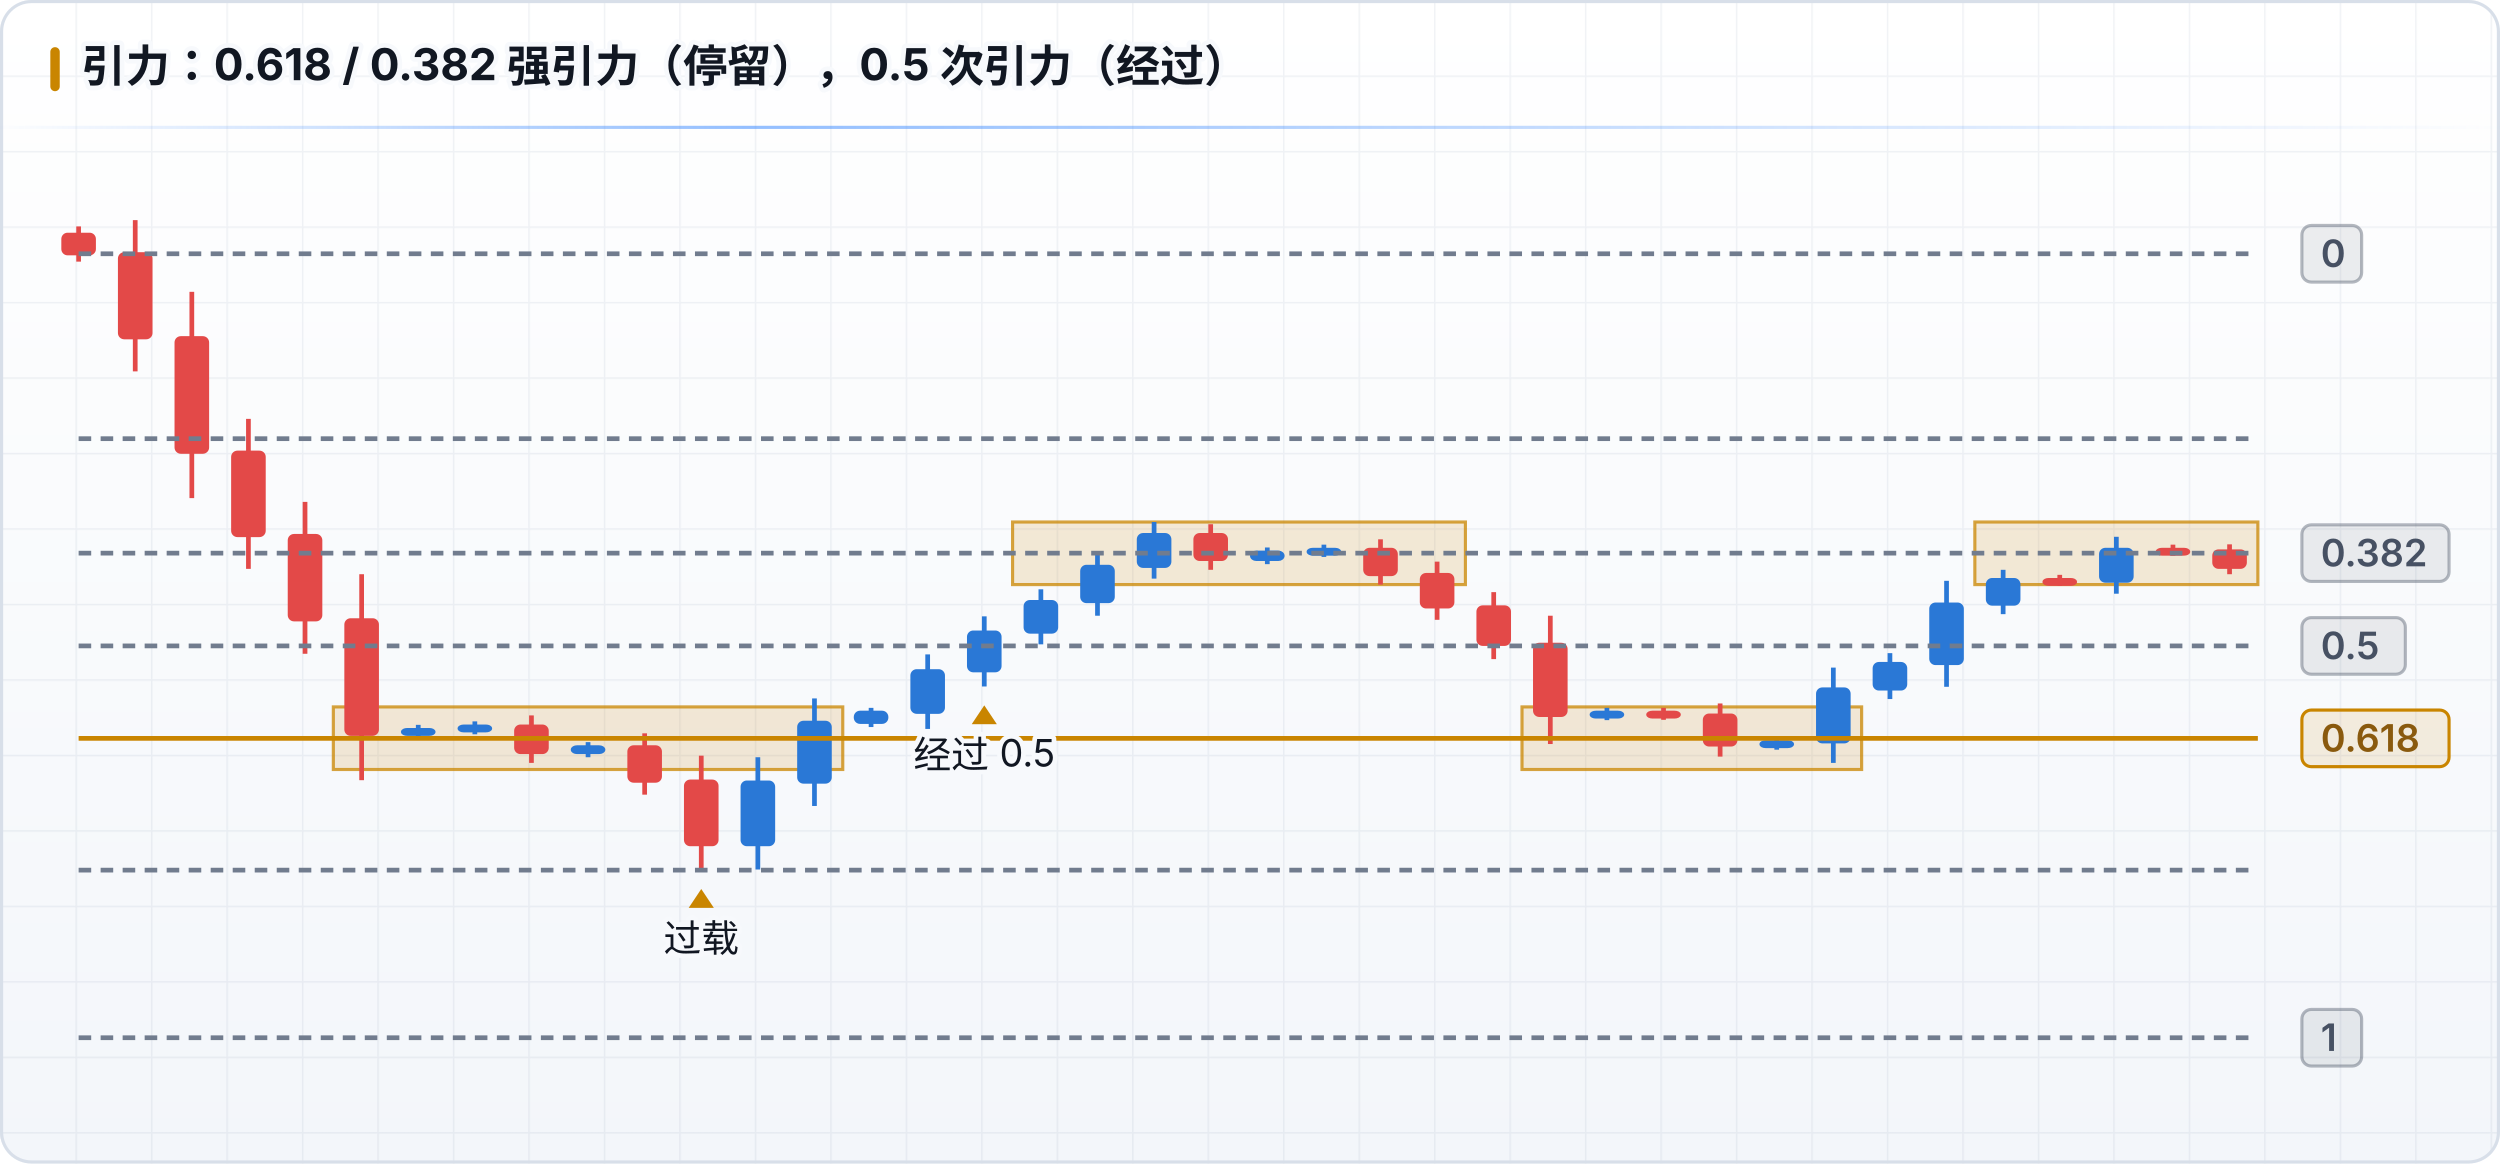
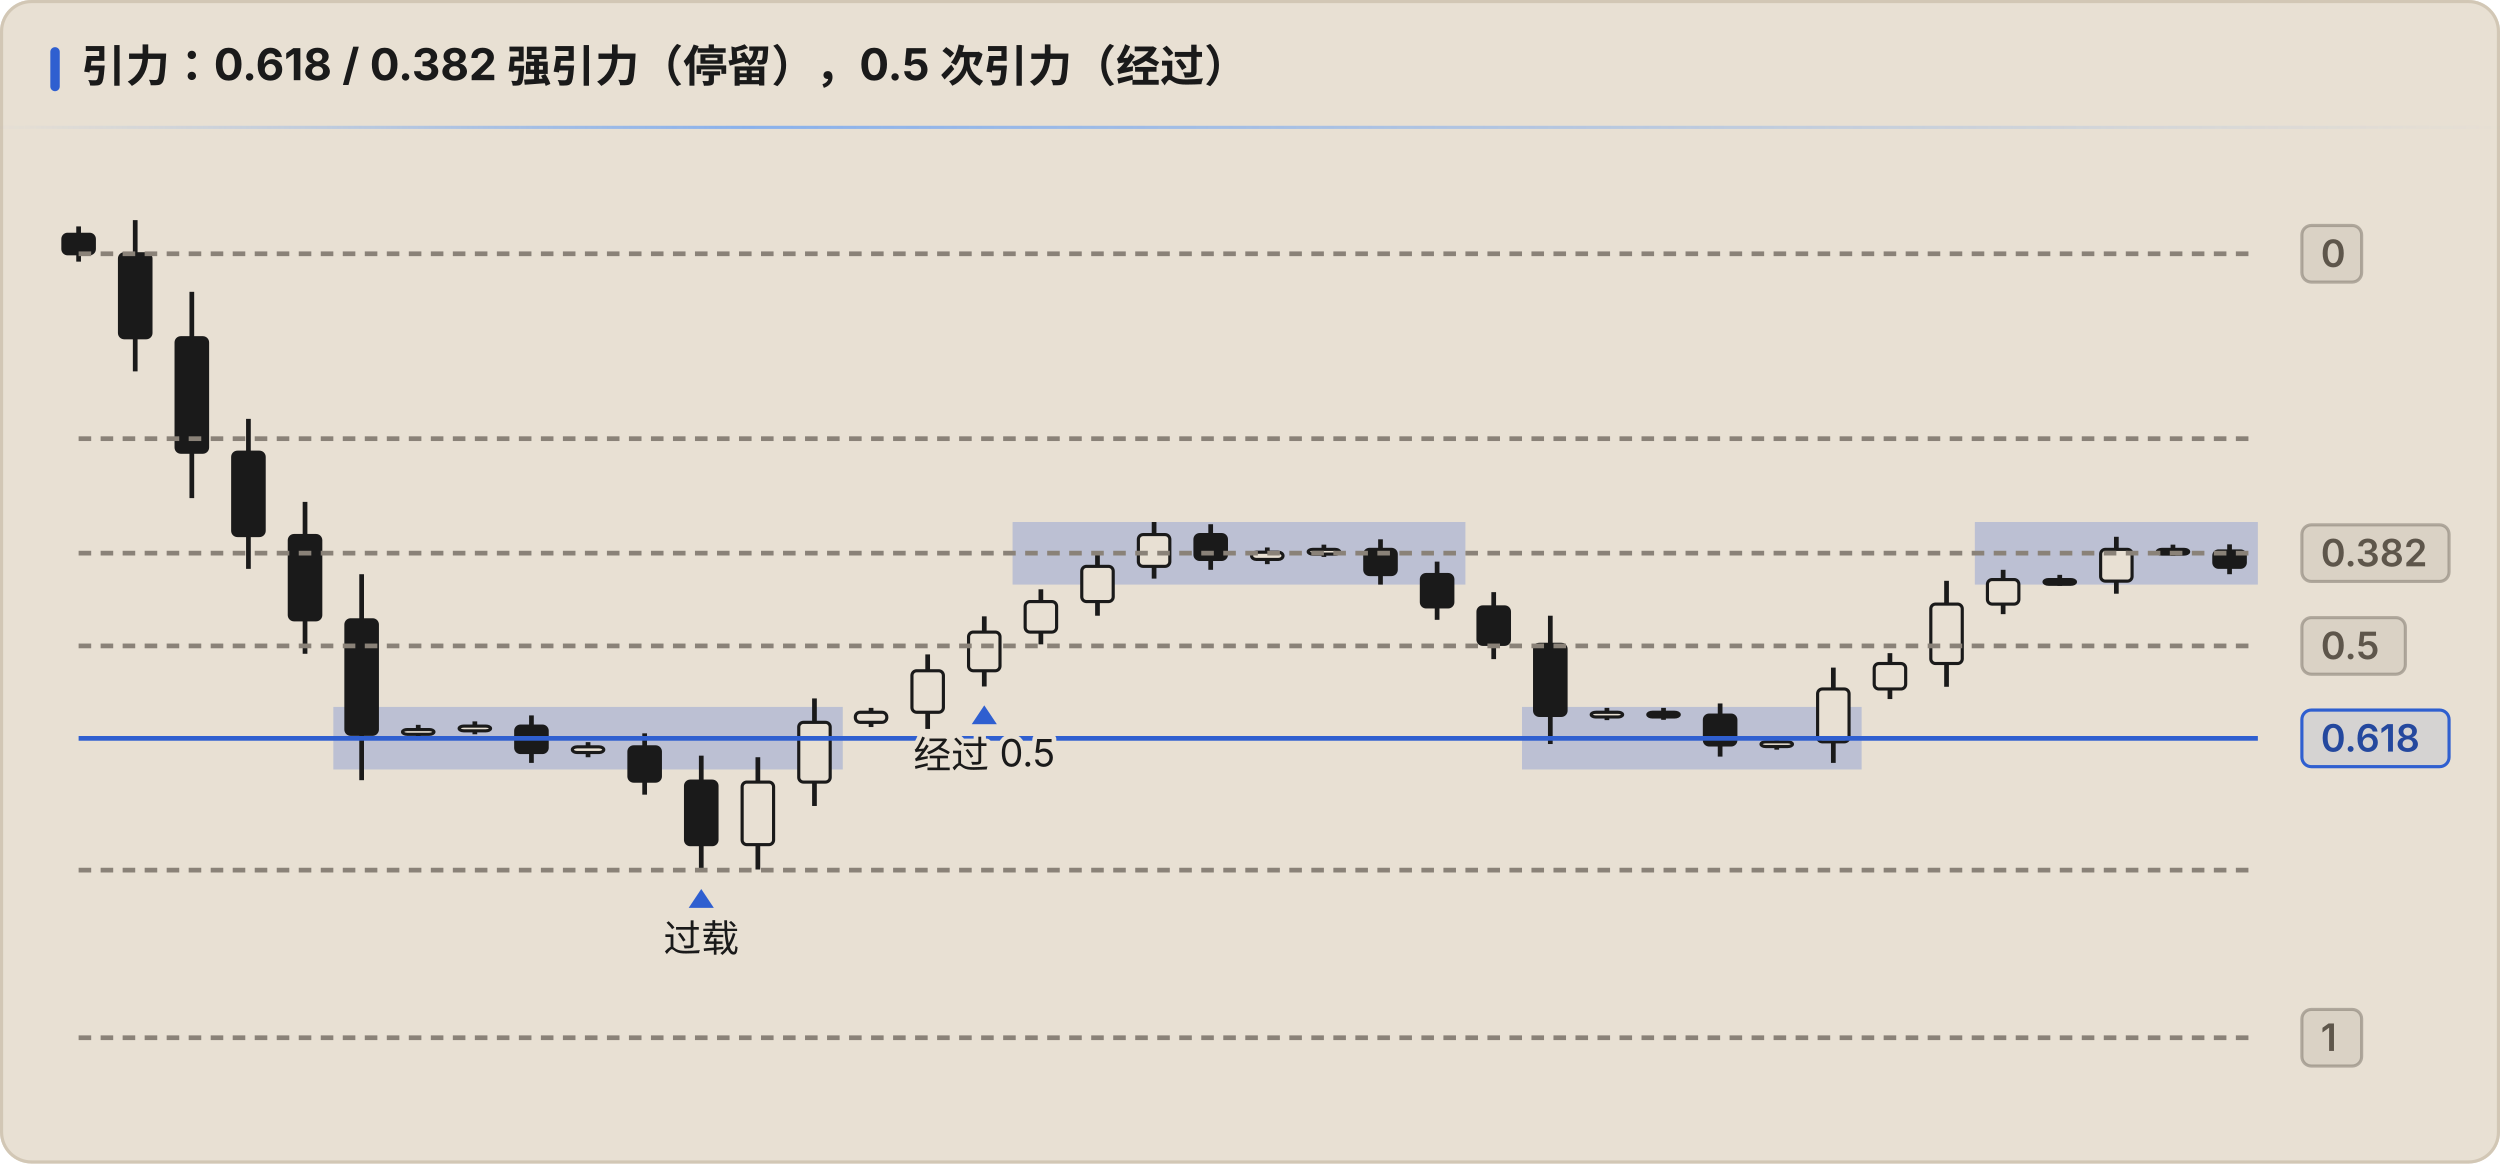
<svg xmlns="http://www.w3.org/2000/svg" width="795" height="370" viewBox="0 0 795 370" role="img" aria-label="引力：0.618 / 0.382 强引力（停留），0.5 次引力（经过）">
  <style>
  .bg { fill: url(#bg); }
-   .bg-grid { stroke: rgba(28, 60, 110, 0.06); }
-   .frame { fill: none; stroke: #d8dfe9; }
-   .title-mark { fill: #c98500; }
-   .title { fill: #111722; font-weight: 650; font-size: 14px; }
-   text { font-family: -apple-system, BlinkMacSystemFont, 'PingFang SC', 'Microsoft YaHei', sans-serif; font-size: 12px; fill: #111722; paint-order: stroke; stroke: #f7f9fc; stroke-width: 3px; stroke-linejoin: round; }
-   .muted { fill: #475163; }
+   .bg-grid { stroke: none; }
+   .frame { fill: none; stroke: #d2c7b5; }
+   .title-mark { fill: #2f5fd0; }
+   .title { fill: #1a1a1a; font-weight: 650; font-size: 14px; }
+   text { font-family: -apple-system, BlinkMacSystemFont, 'PingFang SC', 'Microsoft YaHei', sans-serif; font-size: 12px; fill: #1a1a1a; paint-order: stroke; stroke: #e8e0d3; stroke-width: 3px; stroke-linejoin: round; }
+   .muted { fill: #5e564b; }
  .wick { stroke-width: 1.5; }
-   .up { fill: #2a78d6; stroke: #2a78d6; }
-   .down { fill: #e34948; stroke: #e34948; }
-   .z-bull { fill: rgba(42, 120, 214, 0.13); stroke: rgba(42, 120, 214, 0.55); }
-   .z-bear { fill: rgba(227, 73, 72, 0.11); stroke: rgba(227, 73, 72, 0.55); }
-   .z-neutral { fill: rgba(71, 81, 99, 0.09); stroke: rgba(71, 81, 99, 0.25); stroke-dasharray: 2 3; }
-   .z-accent { fill: rgba(212, 145, 34, 0.18); stroke: rgba(201, 133, 0, 0.75); }
-   .l-neutral { stroke: #717c8e; stroke-dasharray: 4 3; }
-   .l-stop { stroke: #e34948; stroke-dasharray: 6 3; }
-   .l-target { stroke: #2a78d6; stroke-dasharray: 6 3; }
-   .l-entry { stroke: #c98500; }
-   .bracket { stroke: #717c8e; fill: none; }
-   .grid { stroke: #e4e9f0; stroke-dasharray: 2 4; }
-   .tick { font-family: 'DIN Alternate', 'Bahnschrift', 'Roboto Condensed', sans-serif; font-size: 11px; fill: #717c8e; stroke: none; }
-   .arrow { fill: #c98500; stroke: none; }
+   .up { fill: #e8e0d3; stroke: #1a1a1a; }
+   .down { fill: #1a1a1a; stroke: #1a1a1a; }
+   .z-bull { fill: rgba(62, 142, 65, 0.24); stroke: none; }
+   .z-bear { fill: rgba(192, 80, 77, 0.24); stroke: none; }
+   .z-neutral { fill: rgba(94, 86, 75, 0.08); stroke: rgba(94, 86, 75, 0.3); stroke-dasharray: 2 3; }
+   .z-accent { fill: rgba(47, 95, 208, 0.24); stroke: none; }
+   .l-neutral { stroke: #8a8278; stroke-dasharray: 4 3; }
+   .l-stop { stroke: #c0504d; stroke-dasharray: 6 3; }
+   .l-target { stroke: #3e8e41; stroke-dasharray: 6 3; }
+   .l-entry { stroke: #2f5fd0; }
+   .bracket { stroke: #8a8278; fill: none; }
+   .grid { stroke: rgba(94, 86, 75, 0.12); stroke-dasharray: 2 4; }
+   .tick { font-family: 'DIN Alternate', 'Bahnschrift', 'Roboto Condensed', sans-serif; font-size: 11px; fill: #8a8278; stroke: none; }
+   .arrow { fill: #2f5fd0; stroke: none; }
  .tag rect { stroke-width: 1; }
  .tag text { stroke: none; font-weight: 600; }
-   .t-neutral rect { fill: rgba(71, 81, 99, 0.1); stroke: rgba(71, 81, 99, 0.4); }
-   .t-neutral text { fill: #475163; }
-   .t-stop rect, .t-bear rect { fill: rgba(227, 73, 72, 0.1); stroke: #e34948; }
-   .t-stop text, .t-bear text { fill: #c23a3a; }
-   .t-target rect, .t-bull rect { fill: rgba(42, 120, 214, 0.1); stroke: #2a78d6; }
-   .t-target text, .t-bull text { fill: #1c5cab; }
-   .t-entry rect, .t-accent rect { fill: rgba(212, 145, 34, 0.14); stroke: #c98500; }
-   .t-entry text, .t-accent text { fill: #8a5a0e; }
+   .t-neutral rect { fill: rgba(94, 86, 75, 0.1); stroke: rgba(94, 86, 75, 0.4); }
+   .t-neutral text { fill: #5e564b; }
+   .t-stop rect, .t-bear rect { fill: rgba(192, 80, 77, 0.12); stroke: #c0504d; }
+   .t-stop text, .t-bear text { fill: #a33a37; }
+   .t-target rect, .t-bull rect { fill: rgba(62, 142, 65, 0.12); stroke: #3e8e41; }
+   .t-target text, .t-bull text { fill: #2e7d32; }
+   .t-entry rect, .t-accent rect { fill: rgba(47, 95, 208, 0.1); stroke: #2f5fd0; }
+   .t-entry text, .t-accent text { fill: #24489e; }
  @media (prefers-color-scheme: dark) {
    .bg-grid { stroke: rgba(110, 160, 230, 0.06); }
    .frame { stroke: #1c2839; }
    .title-mark { fill: #f0b44c; }
    .title, text { fill: #e3eaf4; }
    text { stroke: #0a111d; }
    .muted { fill: #a0b0c5; }
-     .up { fill: #3d8bff; stroke: #3d8bff; }
-     .down { fill: #f2555f; stroke: #f2555f; }
-     .candles { filter: url(#glow); }
-     .z-bull { fill: rgba(61, 139, 255, 0.14); stroke: rgba(61, 139, 255, 0.6); }
-     .z-bear { fill: rgba(242, 85, 95, 0.13); stroke: rgba(242, 85, 95, 0.6); }
+     .up { fill: #0b1220; stroke: #c5d0de; }
+     .down { fill: #8a96a8; stroke: #8a96a8; }
+     .z-bull { fill: rgba(92, 191, 96, 0.24); }
+     .z-bear { fill: rgba(242, 85, 95, 0.24); }
    .z-neutral { fill: rgba(160, 176, 197, 0.08); stroke: rgba(160, 176, 197, 0.25); }
-     .z-accent { fill: rgba(240, 180, 76, 0.16); stroke: rgba(240, 180, 76, 0.75); }
+     .z-accent { fill: rgba(240, 180, 76, 0.24); }
    .l-neutral, .bracket { stroke: #8293ab; }
    .l-stop { stroke: #f2555f; }
-     .l-target { stroke: #3d8bff; }
+     .l-target { stroke: #5cbf60; }
    .l-entry { stroke: #f0b44c; }
    .grid { stroke: #182334; }
    .tick { fill: #70829b; }
    .arrow { fill: #f0b44c; }
    .t-neutral rect { fill: rgba(160, 176, 197, 0.1); stroke: rgba(160, 176, 197, 0.45); }
    .t-neutral text { fill: #c5d0de; }
    .t-stop rect, .t-bear rect { fill: rgba(242, 85, 95, 0.16); stroke: #f2555f; }
    .t-stop text, .t-bear text { fill: #ff8f98; }
-     .t-target rect, .t-bull rect { fill: rgba(61, 139, 255, 0.16); stroke: #3d8bff; }
-     .t-target text, .t-bull text { fill: #8cc3ff; }
+     .t-target rect, .t-bull rect { fill: rgba(92, 191, 96, 0.16); stroke: #5cbf60; }
+     .t-target text, .t-bull text { fill: #9fe0a2; }
    .t-entry rect, .t-accent rect { fill: rgba(240, 180, 76, 0.16); stroke: #f0b44c; }
    .t-entry text, .t-accent text { fill: #ffd38a; }
  }
</style>
  <defs>
    <linearGradient id="bg" x1="0" y1="0" x2="0" y2="1">
-       <stop offset="0" stop-color="#ffffff" />
-       <stop offset="1" stop-color="#f3f6fa" />
+       <stop offset="0" stop-color="#e8e0d3" />
+       <stop offset="1" stop-color="#e8e0d3" />
    </linearGradient>
    <linearGradient id="edge" x1="0" y1="0" x2="1" y2="0">
      <stop offset="0" stop-color="#3d8bff" stop-opacity="0" />
      <stop offset="0.3" stop-color="#3d8bff" stop-opacity="0.55" />
      <stop offset="1" stop-color="#3d8bff" stop-opacity="0" />
    </linearGradient>
    <pattern id="paper" width="24" height="24" patternUnits="userSpaceOnUse">
      <path class="bg-grid" d="M24 0H0V24" fill="none" />
    </pattern>
    <filter id="glow" x="-50%" y="-10%" width="200%" height="120%">
      <feGaussianBlur stdDeviation="2.2" result="b" />
      <feMerge>
        <feMergeNode in="b" />
        <feMergeNode in="SourceGraphic" />
      </feMerge>
    </filter>
    <style>@media (prefers-color-scheme: dark) { #bg stop:first-child { stop-color: #0f1828; } #bg stop:last-child { stop-color: #070c16; } }</style>
  </defs>
  <rect class="bg" width="795" height="370" rx="10" />
  <rect width="795" height="370" rx="10" fill="url(#paper)" />
  <rect class="frame" x="0.5" y="0.5" width="794" height="369" rx="9.5" />
  <rect fill="url(#edge)" x="0" y="40" width="795" height="1" />
  <rect class="title-mark" x="16" y="15" width="3" height="14" rx="1.5" />
  <text class="title" x="26" y="26">引力：0.618 / 0.382 强引力（停留），0.5 次引力（经过）</text>
  <rect class="z-accent" x="106" y="224.8" width="162" height="19.9" />
  <rect class="z-accent" x="322" y="166" width="144" height="19.9" />
  <rect class="z-accent" x="484" y="224.8" width="108" height="19.9" />
  <rect class="z-accent" x="628" y="166" width="90" height="19.9" />
  <g class="candles">
    <line class="wick down" x1="25" x2="25" y1="72" y2="83.2" />
    <rect class="down" x="20" y="74.5" width="10" height="6.2" rx="1.5" />
    <line class="wick down" x1="43" x2="43" y1="70" y2="118.1" />
    <rect class="down" x="38" y="80.7" width="10" height="26.7" rx="1.5" />
    <line class="wick down" x1="61" x2="61" y1="92.8" y2="158.4" />
    <rect class="down" x="56" y="107.4" width="10" height="36.4" rx="1.5" />
    <line class="wick down" x1="79" x2="79" y1="133.2" y2="180.9" />
    <rect class="down" x="74" y="143.8" width="10" height="26.5" rx="1.5" />
    <line class="wick down" x1="97" x2="97" y1="159.6" y2="207.9" />
    <rect class="down" x="92" y="170.3" width="10" height="26.8" rx="1.5" />
    <line class="wick down" x1="115" x2="115" y1="182.6" y2="248.1" />
    <rect class="down" x="110" y="197.1" width="10" height="36.4" rx="1.5" />
    <line class="wick up" x1="133" x2="133" y1="230.5" y2="235" />
    <rect class="up" x="128" y="232" width="10" height="1.5" rx="1.5" />
    <line class="wick up" x1="151" x2="151" y1="229.4" y2="233.5" />
    <rect class="up" x="146" y="230.9" width="10" height="1.5" rx="1.5" />
    <line class="wick down" x1="169" x2="169" y1="227.5" y2="242.6" />
    <rect class="down" x="164" y="230.9" width="10" height="8.4" rx="1.5" />
    <line class="wick up" x1="187" x2="187" y1="236" y2="240.8" />
    <rect class="up" x="182" y="237.5" width="10" height="1.8" rx="1.5" />
    <line class="wick down" x1="205" x2="205" y1="233.2" y2="252.7" />
    <rect class="down" x="200" y="237.5" width="10" height="10.9" rx="1.5" />
    <line class="wick down" x1="223" x2="223" y1="240.3" y2="276.7" />
    <rect class="down" x="218" y="248.4" width="10" height="20.2" rx="1.5" />
    <line class="wick up" x1="241" x2="241" y1="240.8" y2="276.5" />
    <rect class="up" x="236" y="248.7" width="10" height="19.9" rx="1.5" />
    <line class="wick up" x1="259" x2="259" y1="222.1" y2="256.3" />
    <rect class="up" x="254" y="229.7" width="10" height="19" rx="1.5" />
    <line class="wick up" x1="277" x2="277" y1="225.1" y2="231.2" />
    <rect class="up" x="272" y="226.5" width="10" height="3.2" rx="1.5" />
    <line class="wick up" x1="295" x2="295" y1="208.1" y2="231.8" />
    <rect class="up" x="290" y="213.3" width="10" height="13.2" rx="1.5" />
    <line class="wick up" x1="313" x2="313" y1="196" y2="218.3" />
    <rect class="up" x="308" y="201" width="10" height="12.3" rx="1.5" />
    <line class="wick up" x1="331" x2="331" y1="187.4" y2="204.9" />
    <rect class="up" x="326" y="191.3" width="10" height="9.7" rx="1.5" />
    <line class="wick up" x1="349" x2="349" y1="175.6" y2="195.8" />
    <rect class="up" x="344" y="180.1" width="10" height="11.2" rx="1.5" />
    <line class="wick up" x1="367" x2="367" y1="166" y2="184" />
    <rect class="up" x="362" y="170" width="10" height="10.1" rx="1.5" />
    <line class="wick down" x1="385" x2="385" y1="166.7" y2="181.2" />
    <rect class="down" x="380" y="170" width="10" height="7.9" rx="1.5" />
    <line class="wick up" x1="403" x2="403" y1="174.1" y2="179.4" />
    <rect class="up" x="398" y="175.6" width="10" height="2.3" rx="1.5" />
    <line class="wick up" x1="421" x2="421" y1="173.2" y2="177.1" />
    <rect class="up" x="416" y="174.7" width="10" height="1.5" rx="1.5" />
    <line class="wick down" x1="439" x2="439" y1="171.5" y2="185.9" />
    <rect class="down" x="434" y="174.7" width="10" height="8" rx="1.5" />
    <line class="wick down" x1="457" x2="457" y1="178.6" y2="197.1" />
    <rect class="down" x="452" y="182.7" width="10" height="10.3" rx="1.5" />
    <line class="wick down" x1="475" x2="475" y1="188.3" y2="209.6" />
    <rect class="down" x="470" y="193" width="10" height="11.9" rx="1.5" />
    <line class="wick down" x1="493" x2="493" y1="195.8" y2="236.6" />
    <rect class="down" x="488" y="204.9" width="10" height="22.6" rx="1.5" />
    <line class="wick up" x1="511" x2="511" y1="225.1" y2="229" />
    <rect class="up" x="506" y="226.5" width="10" height="1.5" rx="1.5" />
    <line class="wick down" x1="529" x2="529" y1="225.1" y2="228.9" />
    <rect class="down" x="524" y="226.5" width="10" height="1.5" rx="1.5" />
    <line class="wick down" x1="547" x2="547" y1="223.7" y2="240.6" />
    <rect class="down" x="542" y="227.4" width="10" height="9.5" rx="1.5" />
    <line class="wick up" x1="565" x2="565" y1="234.4" y2="238.4" />
    <rect class="up" x="560" y="235.9" width="10" height="1.5" rx="1.5" />
    <line class="wick up" x1="583" x2="583" y1="212.3" y2="242.6" />
    <rect class="up" x="578" y="219.1" width="10" height="16.8" rx="1.5" />
    <line class="wick up" x1="601" x2="601" y1="207.7" y2="222.3" />
    <rect class="up" x="596" y="211" width="10" height="8.1" rx="1.5" />
    <line class="wick up" x1="619" x2="619" y1="184.7" y2="218.4" />
    <rect class="up" x="614" y="192.1" width="10" height="18.9" rx="1.5" />
    <line class="wick up" x1="637" x2="637" y1="181.2" y2="195.3" />
    <rect class="up" x="632" y="184.3" width="10" height="7.8" rx="1.5" />
    <line class="wick down" x1="655" x2="655" y1="182.8" y2="186.3" />
    <rect class="down" x="650" y="184.3" width="10" height="1.5" rx="1.5" />
    <line class="wick up" x1="673" x2="673" y1="170.7" y2="188.8" />
    <rect class="up" x="668" y="174.7" width="10" height="10.1" rx="1.5" />
    <line class="wick down" x1="691" x2="691" y1="173.2" y2="176.7" />
    <rect class="down" x="686" y="174.7" width="10" height="1.5" rx="1.5" />
    <line class="wick down" x1="709" x2="709" y1="173.1" y2="182.6" />
    <rect class="down" x="704" y="175.2" width="10" height="5.2" rx="1.5" />
  </g>
  <line class="l-neutral" x1="25" x2="718" y1="80.7" y2="80.7" stroke-width="1.5" />
  <line class="l-neutral" x1="25" x2="718" y1="139.5" y2="139.5" stroke-width="1.5" />
  <line class="l-neutral" x1="25" x2="718" y1="175.9" y2="175.9" stroke-width="1.5" />
  <line class="l-neutral" x1="25" x2="718" y1="205.4" y2="205.4" stroke-width="1.5" />
  <line class="l-entry" x1="25" x2="718" y1="234.8" y2="234.8" stroke-width="1.5" />
  <line class="l-neutral" x1="25" x2="718" y1="276.7" y2="276.7" stroke-width="1.5" />
  <line class="l-neutral" x1="25" x2="718" y1="330" y2="330" stroke-width="1.5" />
  <g class="tag t-neutral">
    <rect x="732" y="71.7" width="19" height="18" rx="3" />
    <text x="738" y="80.7" dy="0.35em">0</text>
  </g>
  <g class="tag t-neutral">
    <rect x="732" y="166.9" width="46.8" height="18" rx="3" />
    <text x="738" y="175.9" dy="0.35em">0.382</text>
  </g>
  <g class="tag t-neutral">
    <rect x="732" y="196.4" width="32.9" height="18" rx="3" />
    <text x="738" y="205.4" dy="0.35em">0.5</text>
  </g>
  <g class="tag t-entry">
    <rect x="732" y="225.8" width="46.8" height="18" rx="3" />
    <text x="738" y="234.8" dy="0.35em">0.618</text>
  </g>
  <g class="tag t-neutral">
    <rect x="732" y="321" width="19" height="18" rx="3" />
    <text x="738" y="330" dy="0.35em">1</text>
  </g>
  <path class="arrow" d="M223,282.7 l-4,6 h8 z" />
  <text x="223" y="302.7" text-anchor="middle">过载</text>
  <path class="arrow" d="M313,224.3 l-4,6 h8 z" />
  <text x="313" y="244.3" text-anchor="middle">经过 0.5</text>
</svg>
